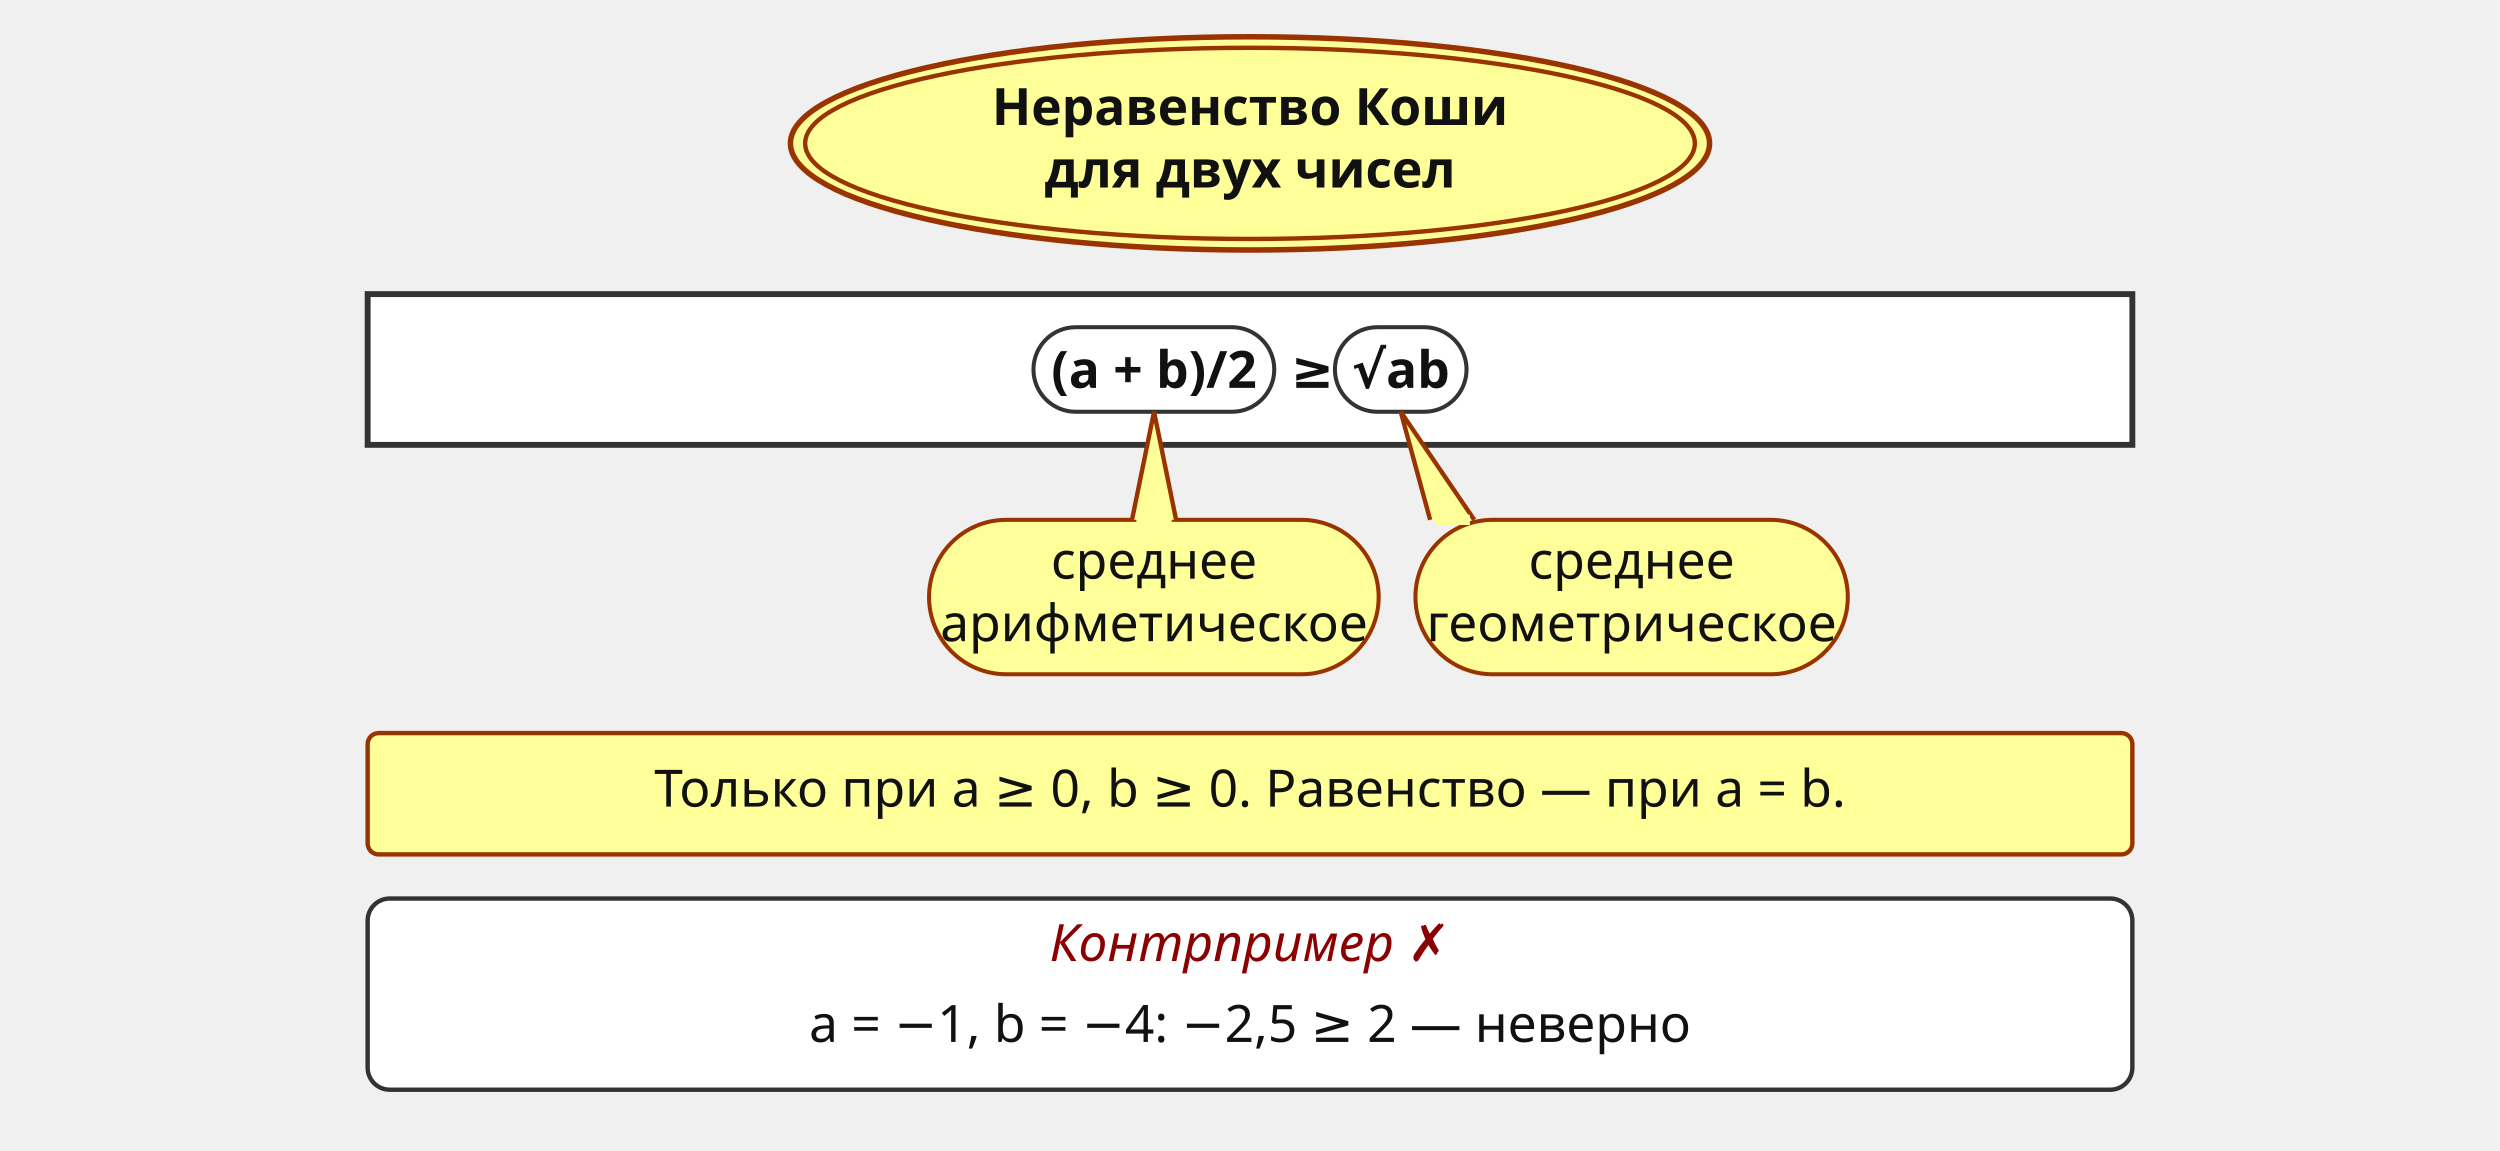
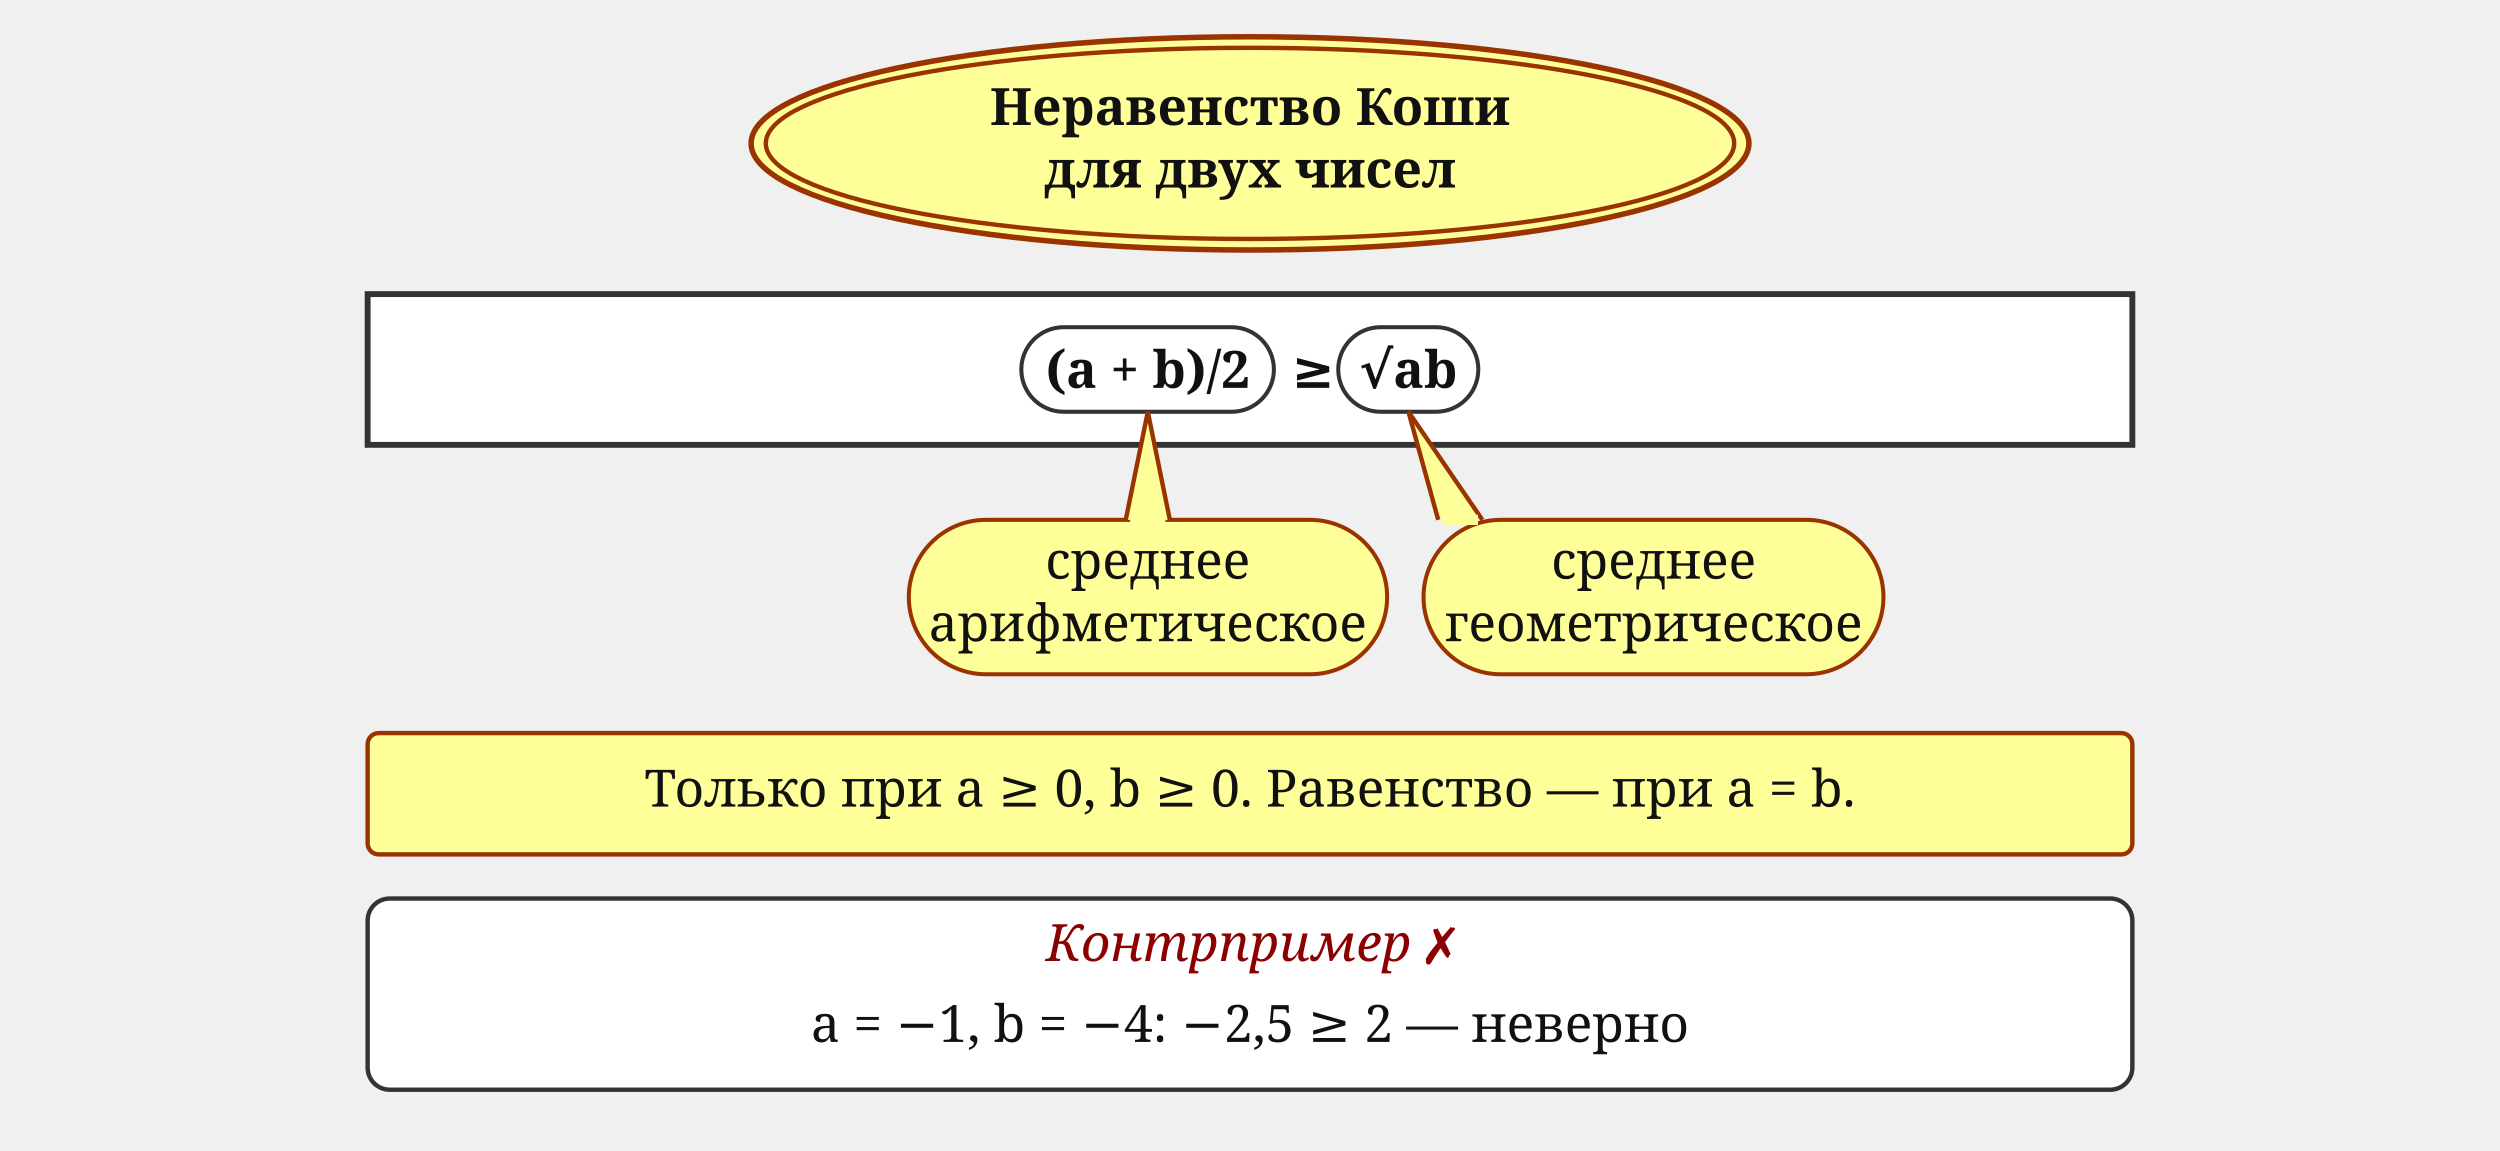
- <svg xmlns="http://www.w3.org/2000/svg" width="680" height="313" viewBox="0 0 680 313" font-family="PT Sans, sans-serif">
+ <svg xmlns="http://www.w3.org/2000/svg" width="680" height="313" viewBox="0 0 680 313" font-family="PT Serif, serif">
  <g transform="translate(0.0,0.0)">
-     <ellipse cx="340.0" cy="39.0" rx="125.0" ry="29.0" fill="#FFFF99" stroke="#993300" stroke-width="1.5" />
-     <ellipse cx="340.0" cy="39.0" rx="121.0" ry="26.0" fill="none" stroke="#993300" stroke-width="1.2" />
+     <ellipse cx="340.0" cy="39.0" rx="135.7" ry="29.0" fill="#FFFF99" stroke="#993300" stroke-width="1.5" />
+     <ellipse cx="340.0" cy="39.0" rx="131.7" ry="26.0" fill="none" stroke="#993300" stroke-width="1.2" />
    <text x="340.0" y="34.0" font-size="14" text-anchor="middle" font-weight="bold" fill="#111">Неравенство Коши</text>
    <text x="340.0" y="51.0" font-size="14" text-anchor="middle" font-weight="bold" fill="#111">для двух чисел</text>
    <g transform="translate(10.0,80.0)">
      <rect x="90.0" y="0.0" width="480.0" height="41.0" rx="0" fill="#FFFFFF" stroke="#333333" stroke-width="1.6" />
-       <rect x="271.1" y="9.0" width="65.5" height="23.0" rx="11.5" fill="#fff" stroke="#333333" stroke-width="1.1" />
-       <text x="303.9" y="25.5" font-size="14" text-anchor="middle" font-weight="bold" fill="#111">(a + b)/2</text>
+       <rect x="267.8" y="9.0" width="68.7" height="23.0" rx="11.5" fill="#fff" stroke="#333333" stroke-width="1.1" />
+       <text x="302.2" y="25.5" font-size="14" text-anchor="middle" font-weight="bold" fill="#111">(a + b)/2</text>
      <text x="337.6" y="25.5" font-size="14" text-anchor="start" font-weight="bold" fill="#111"> </text>
-       <text x="341.1" y="25.5" font-size="14" text-anchor="start" font-weight="bold" fill="#111">≥</text>
-       <text x="348.5" y="25.5" font-size="14" text-anchor="start" font-weight="bold" fill="#111"> </text>
-       <rect x="353.1" y="9.0" width="35.8" height="23.0" rx="11.5" fill="#fff" stroke="#333333" stroke-width="1.1" />
-       <text x="371.0" y="25.5" font-size="14" text-anchor="middle" font-weight="bold" fill="#111">√ab</text>
-       <rect x="242.7" y="61.4" width="122.3" height="42.0" rx="21" fill="#FFFF99" stroke="#993300" stroke-width="1.1" />
+       <text x="341.3" y="25.5" font-size="14" text-anchor="start" font-weight="bold" fill="#111">≥</text>
+       <text x="349.3" y="25.5" font-size="14" text-anchor="start" font-weight="bold" fill="#111"> </text>
+       <rect x="354.0" y="9.0" width="38.1" height="23.0" rx="11.5" fill="#fff" stroke="#333333" stroke-width="1.1" />
+       <text x="373.1" y="25.5" font-size="14" text-anchor="middle" font-weight="bold" fill="#111">√ab</text>
+       <rect x="237.2" y="61.4" width="130.1" height="42.0" rx="21" fill="#FFFF99" stroke="#993300" stroke-width="1.1" />
      <g data-k="tail">
-         <path d="M297.9,61.4L303.9,32.0L309.9,61.4" fill="#FFFF99" stroke="#993300" stroke-width="1.2" />
-         <line x1="299.1" y1="61.4" x2="308.7" y2="61.4" stroke="#FFFF99" stroke-width="2.8" />
+         <path d="M296.2,61.4L302.2,32.0L308.2,61.4" fill="#FFFF99" stroke="#993300" stroke-width="1.2" />
+         <line x1="297.4" y1="61.4" x2="307.0" y2="61.4" stroke="#FFFF99" stroke-width="2.8" />
      </g>
-       <text x="303.9" y="77.4" font-size="14" text-anchor="middle" fill="#111">среднее</text>
-       <text x="303.9" y="94.4" font-size="14" text-anchor="middle" fill="#111">арифметическое</text>
-       <rect x="375.0" y="61.4" width="117.6" height="42.0" rx="21" fill="#FFFF99" stroke="#993300" stroke-width="1.1" />
+       <text x="302.2" y="77.4" font-size="14" text-anchor="middle" fill="#111">среднее</text>
+       <text x="302.2" y="94.4" font-size="14" text-anchor="middle" fill="#111">арифметическое</text>
+       <rect x="377.2" y="61.4" width="125.1" height="42.0" rx="21" fill="#FFFF99" stroke="#993300" stroke-width="1.1" />
      <g data-k="tail">
-         <path d="M379.0,61.4L371.0,32.0L391.0,61.4" fill="#FFFF99" stroke="#993300" stroke-width="1.2" />
-         <line x1="380.2" y1="61.4" x2="389.8" y2="61.4" stroke="#FFFF99" stroke-width="2.8" />
+         <path d="M381.2,61.4L373.1,32.0L393.2,61.4" fill="#FFFF99" stroke="#993300" stroke-width="1.2" />
+         <line x1="382.4" y1="61.4" x2="392.0" y2="61.4" stroke="#FFFF99" stroke-width="2.8" />
      </g>
-       <text x="433.8" y="77.4" font-size="14" text-anchor="middle" fill="#111">среднее</text>
-       <text x="433.8" y="94.4" font-size="14" text-anchor="middle" fill="#111">геометрическое</text>
+       <text x="439.8" y="77.4" font-size="14" text-anchor="middle" fill="#111">среднее</text>
+       <text x="439.8" y="94.4" font-size="14" text-anchor="middle" fill="#111">геометрическое</text>
    </g>
    <rect x="100.0" y="199.4" width="480.0" height="33.0" rx="3" fill="#FFFF99" stroke="#993300" stroke-width="1.2" />
    <text x="340.0" y="219.4" font-size="14" text-anchor="middle" fill="#111">Только при a ≥ 0, b ≥ 0. Равенство — при a = b.</text>
    <rect x="100.0" y="244.4" width="480.0" height="52.0" rx="6" fill="#FFFFFF" stroke="#333333" stroke-width="1.2" />
    <text x="340.0" y="261.4" font-size="14" text-anchor="middle" font-style="italic" fill="#8B0000">Контрпример ✗</text>
    <text x="340.0" y="283.4" font-size="14" text-anchor="middle" fill="#111">a = −1, b = −4: −2,5 ≥ 2 — неверно</text>
  </g>
</svg>
